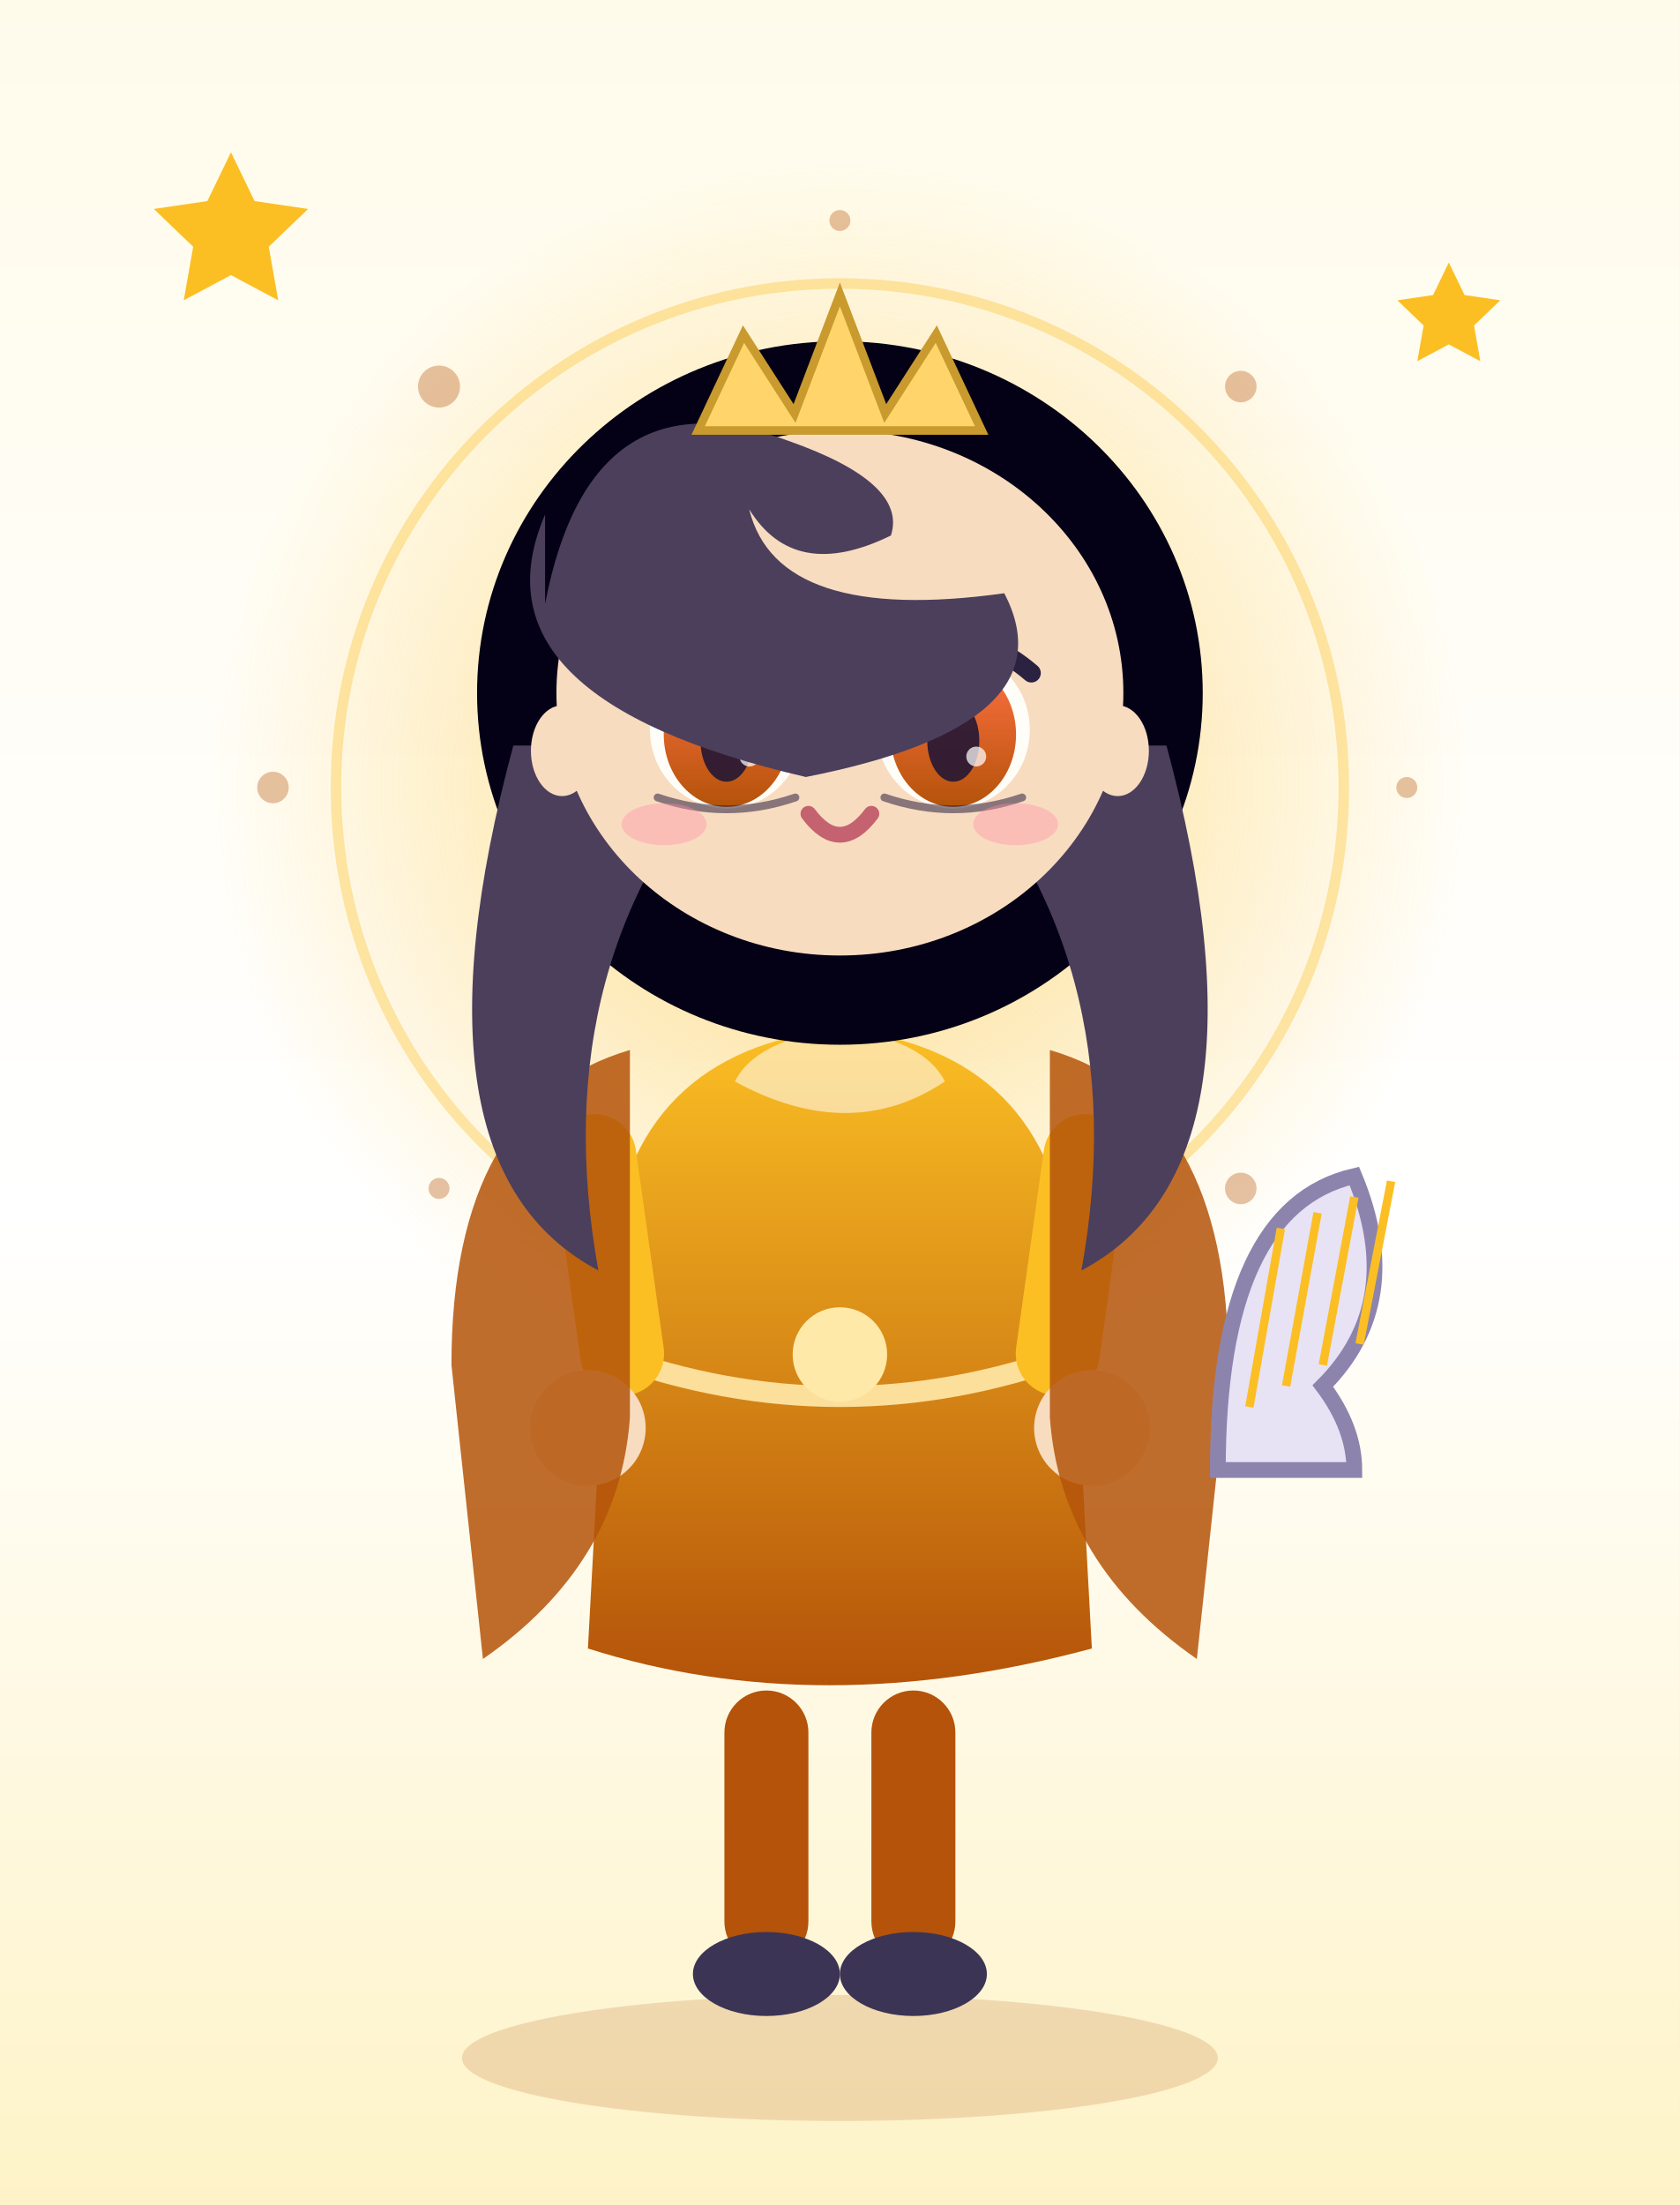
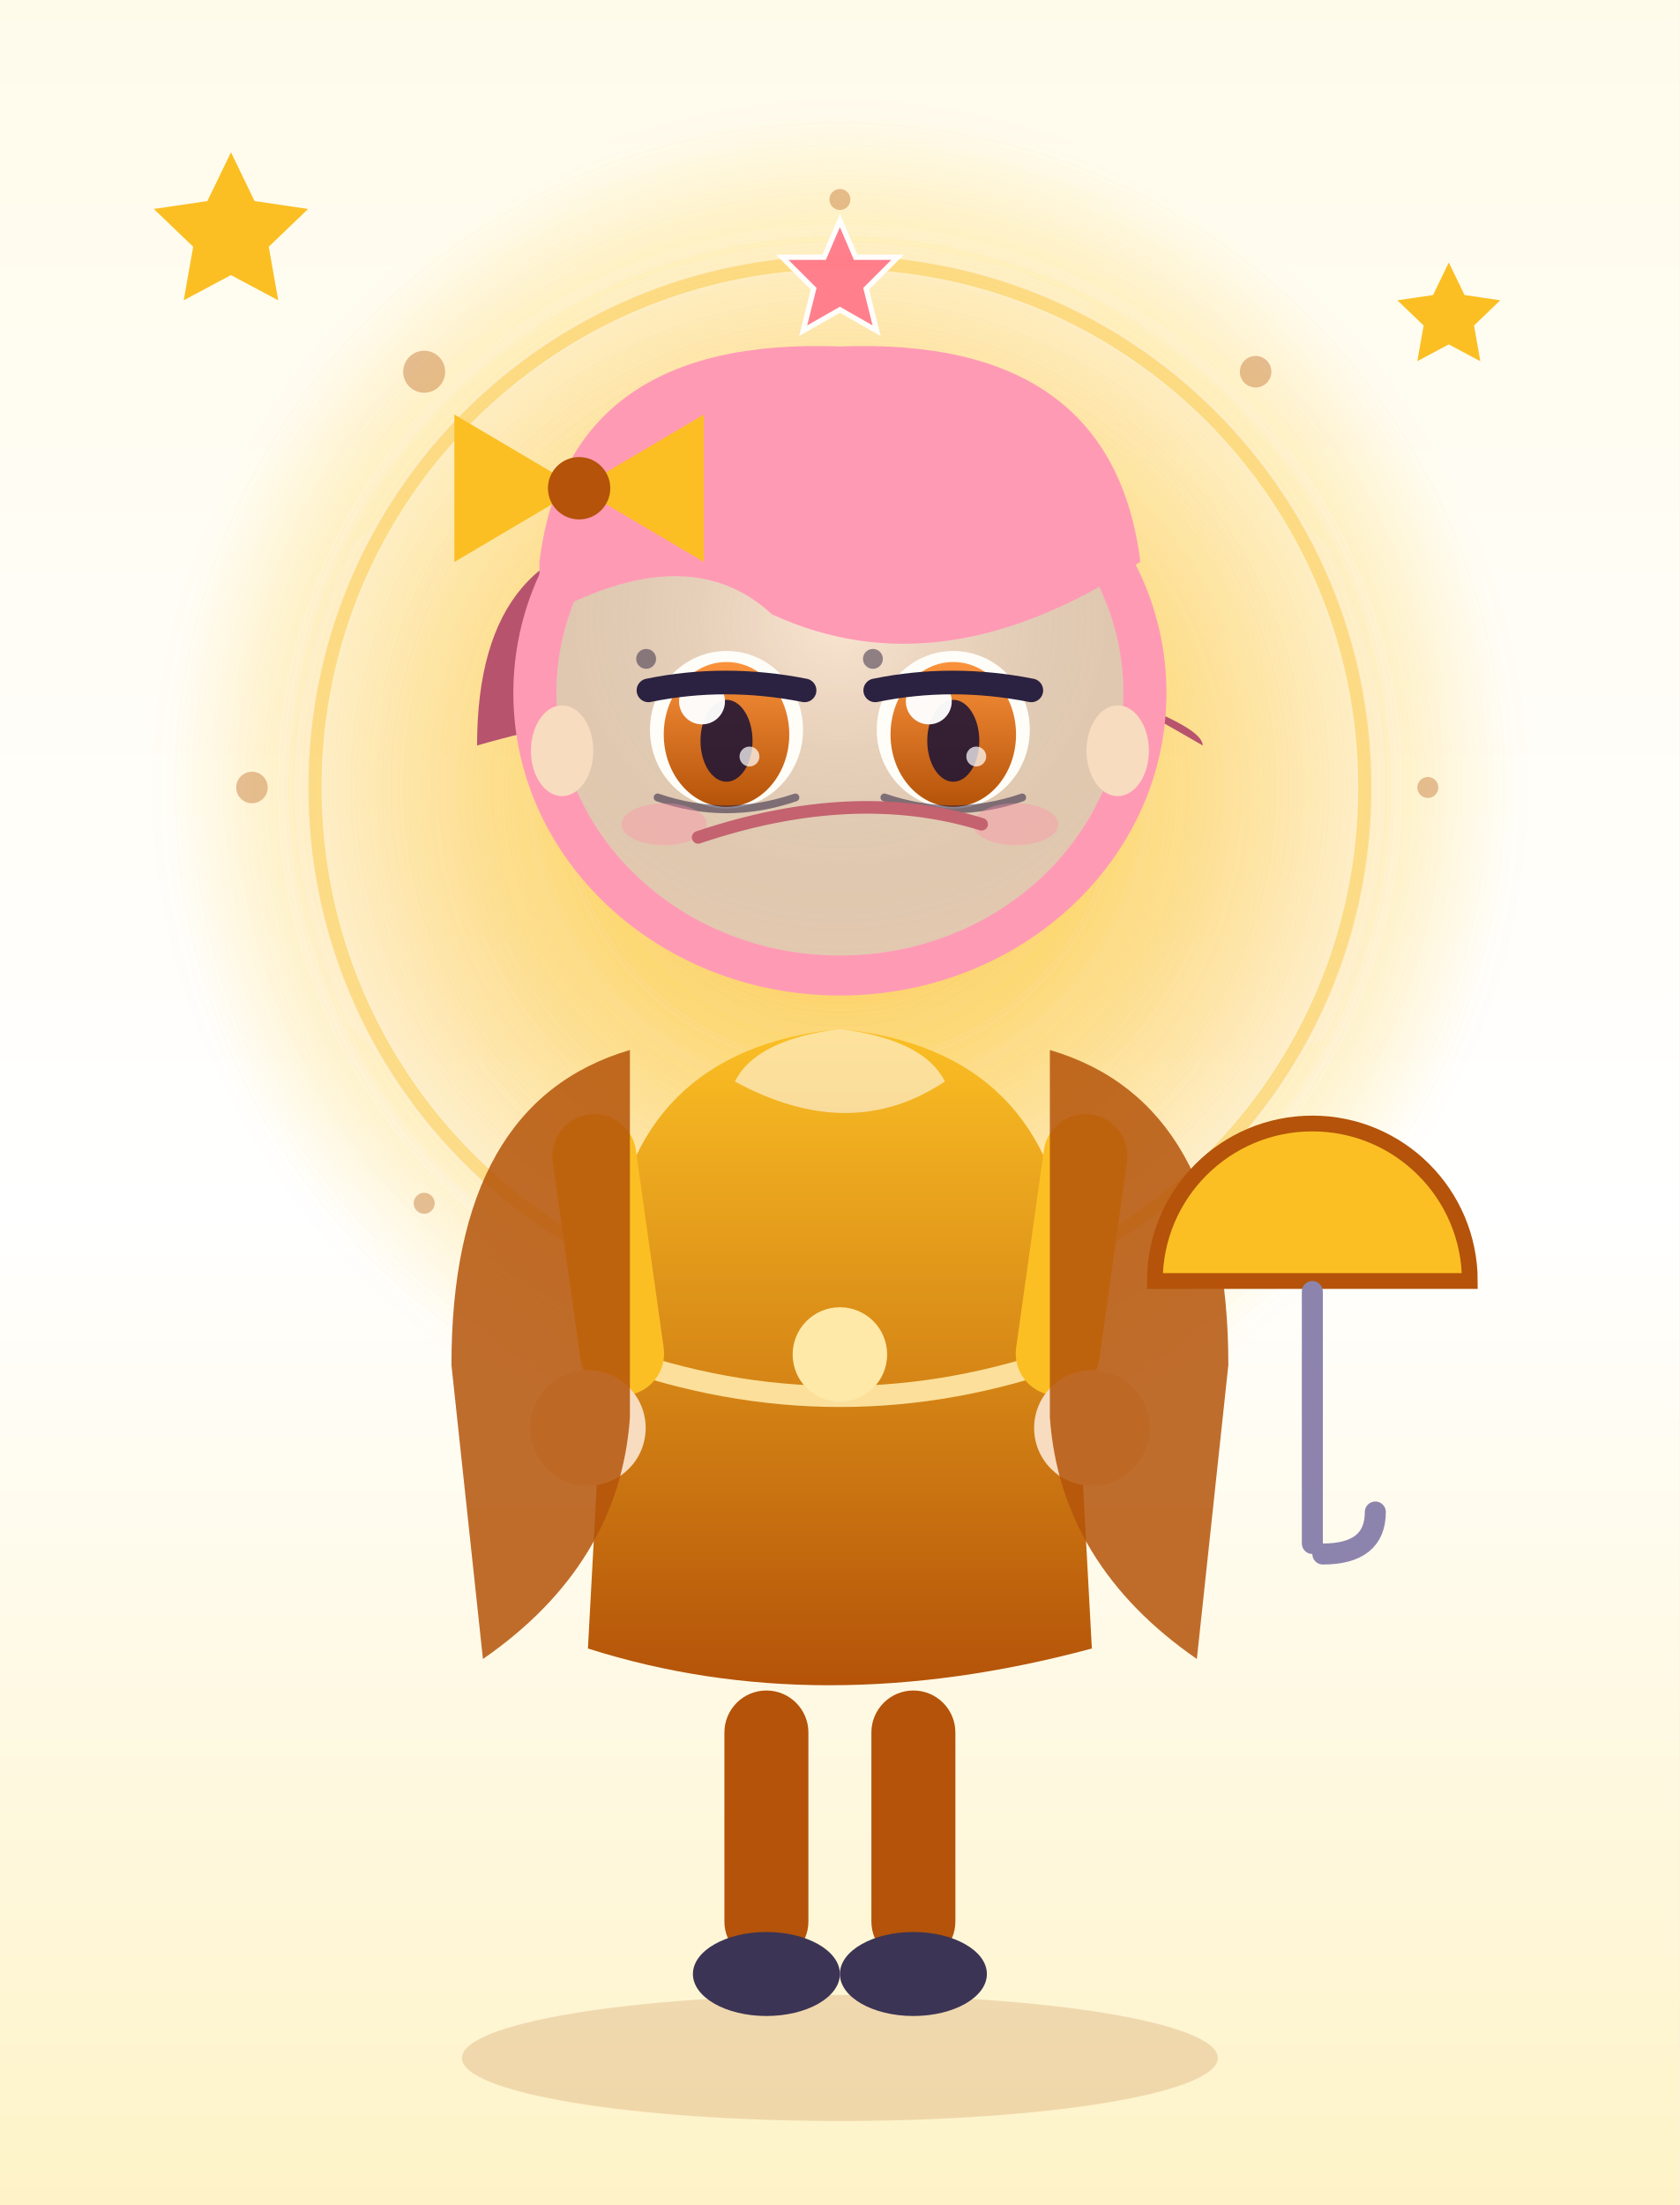
<svg xmlns="http://www.w3.org/2000/svg" viewBox="0 0 320 420" width="320" height="420">
  <defs>
    <linearGradient id="bg" x1="0" y1="0" x2="0" y2="1">
      <stop offset="0%" stop-color="#fffbeb" />
      <stop offset="55%" stop-color="#ffffff" />
      <stop offset="100%" stop-color="#fef3c7" />
    </linearGradient>
    <radialGradient id="halo" cx="50%" cy="50%" r="50%">
-       <stop offset="0%" stop-color="#fbbf24" stop-opacity=".55" />
+       <stop offset="0%" stop-color="#fbbf24" stop-opacity=".6" />
      <stop offset="100%" stop-color="#fbbf24" stop-opacity="0" />
    </radialGradient>
+     <radialGradient id="face" cx="50%" cy="36%" r="72%">
+       <stop offset="0%" stop-color="#ffffff" stop-opacity=".28" />
+       <stop offset="100%" stop-color="#000000" stop-opacity=".08" />
+     </radialGradient>
    <linearGradient id="iris" x1="0" y1="0" x2="0" y2="1">
-       <stop offset="0%" stop-color="#ff7043" />
+       <stop offset="0%" stop-color="#fb923c" />
      <stop offset="100%" stop-color="#b45309" />
    </linearGradient>
    <linearGradient id="cloth" x1="0" y1="0" x2="0" y2="1">
      <stop offset="0%" stop-color="#fbbf24" />
      <stop offset="100%" stop-color="#b45309" />
    </linearGradient>
+     <filter id="hglow" x="-60%" y="-60%" width="220%" height="220%">
+       <feGaussianBlur stdDeviation="4" result="b" />
+       <feMerge>
+         <feMergeNode in="b" />
+         <feMergeNode in="SourceGraphic" />
+       </feMerge>
+     </filter>
  </defs>
  <rect width="320" height="420" fill="url(#bg)" />
-   <circle cx="160" cy="150" r="120" fill="url(#halo)" />
-   <circle cx="160" cy="150" r="96" fill="none" stroke="#fbbf24" stroke-width="2" opacity=".35" />
-   <circle cx="268" cy="150" r="2" fill="#b45309" opacity=".35" />
-   <circle cx="236.368" cy="226.368" r="3" fill="#b45309" opacity=".35" />
-   <circle cx="160" cy="258" r="4" fill="#b45309" opacity=".35" />
-   <circle cx="83.632" cy="226.368" r="2" fill="#b45309" opacity=".35" />
-   <circle cx="52" cy="150" r="3" fill="#b45309" opacity=".35" />
-   <circle cx="83.632" cy="73.632" r="4" fill="#b45309" opacity=".35" />
-   <circle cx="160" cy="42" r="2" fill="#b45309" opacity=".35" />
-   <circle cx="236.368" cy="73.632" r="3" fill="#b45309" opacity=".35" />
+   <circle cx="160" cy="150" r="128" fill="url(#halo)" filter="url(#hglow)" />
+   <circle cx="160" cy="150" r="100" fill="none" stroke="#fbbf24" stroke-width="2.5" opacity=".4" />
+   <circle cx="272" cy="150" r="2" fill="#b45309" opacity=".35" />
+   <circle cx="239.196" cy="229.196" r="3" fill="#b45309" opacity=".35" />
+   <circle cx="160" cy="262" r="4" fill="#b45309" opacity=".35" />
+   <circle cx="80.804" cy="229.196" r="2" fill="#b45309" opacity=".35" />
+   <circle cx="48" cy="150" r="3" fill="#b45309" opacity=".35" />
+   <circle cx="80.804" cy="70.804" r="4" fill="#b45309" opacity=".35" />
+   <circle cx="160" cy="38" r="2" fill="#b45309" opacity=".35" />
+   <circle cx="239.196" cy="70.804" r="3" fill="#b45309" opacity=".35" />
  <path d="M44 29 l4.5 9.3 l10.2 1.5 l-7.5 7.2 l1.8 10.2 l-9 -4.8 l-9 4.8 l1.8 -10.2 l-7.5 -7.2 l10.2 -1.5 z" fill="#fbbf24" />
  <path d="M276 50 l3 6.2 l6.8 1 l-5 4.8 l1.2 6.8 l-6 -3.2 l-6 3.2 l1.2 -6.8 l-5 -4.8 l6.8 -1 z" fill="#fbbf24" />
  <ellipse cx="160" cy="392" rx="72" ry="12" fill="#b45309" opacity=".18" />
  <rect x="138" y="322" width="16" height="52" rx="8" fill="#b45309" />
  <rect x="166" y="322" width="16" height="52" rx="8" fill="#b45309" />
  <ellipse cx="146" cy="376" rx="14" ry="8" fill="#3b3455" />
  <ellipse cx="174" cy="376" rx="14" ry="8" fill="#3b3455" />
  <path d="M160 196 q-40 4 -44 44 l-4 74 q44 14 96 0 l-4 -74 q-4 -40 -44 -44 z" fill="url(#cloth)" />
  <path d="M160 196 q-16 2 -20 10 q22 12 40 0 q-4 -8 -20 -10 z" fill="#fff" opacity=".55" />
  <path d="M116 258 q44 16 88 0" fill="none" stroke="#ffe9a8" stroke-width="4" opacity=".9" />
  <circle cx="160" cy="258" r="9" fill="#ffe9a8" />
  <rect x="108" y="212" width="16" height="54" rx="8" fill="#fbbf24" transform="rotate(-8 116 240)" />
  <rect x="196" y="212" width="16" height="54" rx="8" fill="#fbbf24" transform="rotate(8 204 240)" />
  <circle cx="112" cy="272" r="11" fill="#f8dcc0" />
  <circle cx="208" cy="272" r="11" fill="#f8dcc0" />
  <path d="M120 200 q-34 10 -34 60 l6 56 q26 -18 28 -46 z" fill="#b45309" opacity=".85" />
  <path d="M200 200 q34 10 34 60 l-6 56 q-26 -18 -28 -46 z" fill="#b45309" opacity=".85" />
  <g transform="translate(250,250) scale(1)">
-     <path d="M-18 30 q0 -50 26 -56 q10 24 -6 40 q6 8 6 16 z" fill="#e8e2f5" stroke="#8d84ad" stroke-width="3" />
-     <line x1="-12" y1="18" x2="-6" y2="-16" stroke="#fbbf24" stroke-width="1.6" />
-     <line x1="-5" y1="14" x2="1" y2="-19" stroke="#fbbf24" stroke-width="1.6" />
-     <line x1="2" y1="10" x2="8" y2="-22" stroke="#fbbf24" stroke-width="1.6" />
-     <line x1="9" y1="6" x2="15" y2="-25" stroke="#fbbf24" stroke-width="1.6" />
+     <path d="M-30 -6 a30 30 0 0 1 60 0 z" fill="#fbbf24" stroke="#b45309" stroke-width="3" />
+     <rect x="-2" y="-6" width="4" height="52" rx="2" fill="#8d84ad" />
+     <path d="M2 46 q10 0 10 -8" fill="none" stroke="#8d84ad" stroke-width="4" stroke-linecap="round" />
  </g>
-   <ellipse cx="160" cy="132" rx="69.12" ry="67" fill="#040015" />
-   <path d="M97.792 142 q-21.6 80 16.2 100 q-10.8 -60 27 -100 z" fill="#4b3f5c" />
-   <path d="M222.208 142 q21.6 80 -16.2 100 q10.8 -60 -27 -100 z" fill="#4b3f5c" />
+   <path d="M90.88 142 q0 -80.4 138.24 0 q0 -5 -34.56 -15 q-69.12 5 -103.68 15 z" fill="#b8536e" />
+   <ellipse cx="160" cy="132" rx="62.208" ry="57.62" fill="#ff9ab5" />
  <ellipse cx="160" cy="132" rx="54" ry="50" fill="#f8dcc0" />
+   <ellipse cx="160" cy="132" rx="54" ry="50" fill="url(#face)" />
  <ellipse cx="107.08" cy="143" rx="5.94" ry="8.64" fill="#f8dcc0" />
  <ellipse cx="212.92" cy="143" rx="5.94" ry="8.64" fill="#f8dcc0" />
  <g>
    <ellipse cx="138.4" cy="139" rx="14.58" ry="15" fill="#fffdf8" />
    <ellipse cx="138.4" cy="139.9" rx="11.956" ry="13.8" fill="url(#iris)" />
    <ellipse cx="138.4" cy="141.1" rx="4.957" ry="7.8" fill="#241634" opacity=".9" />
    <circle cx="133.734" cy="133.6" r="4.374" fill="#fff" opacity=".96" />
    <circle cx="142.774" cy="144.1" r="1.895" fill="#fff" opacity=".72" />
-     <path d="M123.528 128.2 q14.58 -12.9 29.743 0" stroke="#2b2140" stroke-width="3.6" fill="none" stroke-linecap="round" />
+     <path d="M123.528 131.5 q14.58 -3 29.743 0" stroke="#2b2140" stroke-width="4.5" fill="none" stroke-linecap="round" />
    <path d="M125.278 151.9 q13.122 4.5 26.244 0" stroke="#2b2140" stroke-width="1.5" fill="none" stroke-linecap="round" opacity=".55" />
    <circle cx="123.091" cy="125.5" r="1.895" fill="#2b2140" opacity=".5" />
  </g>
  <g>
    <ellipse cx="181.6" cy="139" rx="14.58" ry="15" fill="#fffdf8" />
    <ellipse cx="181.6" cy="139.9" rx="11.956" ry="13.8" fill="url(#iris)" />
    <ellipse cx="181.6" cy="141.1" rx="4.957" ry="7.8" fill="#241634" opacity=".9" />
    <circle cx="176.934" cy="133.6" r="4.374" fill="#fff" opacity=".96" />
    <circle cx="185.974" cy="144.1" r="1.895" fill="#fff" opacity=".72" />
-     <path d="M166.728 128.2 q14.58 -12.9 29.743 0" stroke="#2b2140" stroke-width="3.6" fill="none" stroke-linecap="round" />
+     <path d="M166.728 131.5 q14.58 -3 29.743 0" stroke="#2b2140" stroke-width="4.5" fill="none" stroke-linecap="round" />
    <path d="M168.478 151.9 q13.122 4.5 26.244 0" stroke="#2b2140" stroke-width="1.5" fill="none" stroke-linecap="round" opacity=".55" />
    <circle cx="166.291" cy="125.5" r="1.895" fill="#2b2140" opacity=".5" />
  </g>
  <ellipse cx="126.52" cy="157" rx="8.1" ry="4" fill="#ff8fa8" opacity=".38" />
  <ellipse cx="193.48" cy="157" rx="8.1" ry="4" fill="#ff8fa8" opacity=".38" />
-   <path d="M154 155 q6 8 12 0" fill="none" stroke="#c4626f" stroke-width="3" stroke-linecap="round" />
-   <path d="M103.84 115 q8.64 -45 46.44 -31                      q22.68 8 19.44 18 q-18.36 9 -27 -5                      q5.4 22 48.6 16 q12.96 25 -37.8 35                      q-64.8 -15 -49.68 -50 z" fill="#4b3f5c" />
-   <path d="M133 82 l8.64 -18.36 l9.72 15.12                      l8.64 -22.68 l8.64 22.68 l9.72 -15.12 l8.64 18.36 z" fill="#ffd56b" stroke="#c99a2e" stroke-width="1.62" />
+   <path d="M133 159.5 q29.7 -10 54 -2.5" fill="none" stroke="#c4626f" stroke-width="2.4" stroke-linecap="round" />
+   <path d="M102.76 107 q5.4 -43 57.24 -41                      q51.84 -2 57.24 41 q-37.8 25 -70.2 10                      q-16.2 -15 -44.28 1 z" fill="#ff9ab5" />
+   <g transform="translate(110.32,93)">
+     <path d="M0 0 l-23.76 -14.04 l0 28.08 z" fill="#fbbf24" />
+     <path d="M0 0 l23.76 -14.04 l0 28.08 z" fill="#fbbf24" />
+     <circle cx="0" cy="0" r="5.94" fill="#b45309" />
+   </g>
+   <g transform="translate(160,52)">
+     <path d="M0 -10 l3 7 l8 0 l-6 6 l2 8 l-7 -4 l-7 4 l2 -8 l-6 -6 l8 0 z" fill="#ff7a8b" stroke="#fff" stroke-width="1" opacity=".95" />
+   </g>
</svg>
